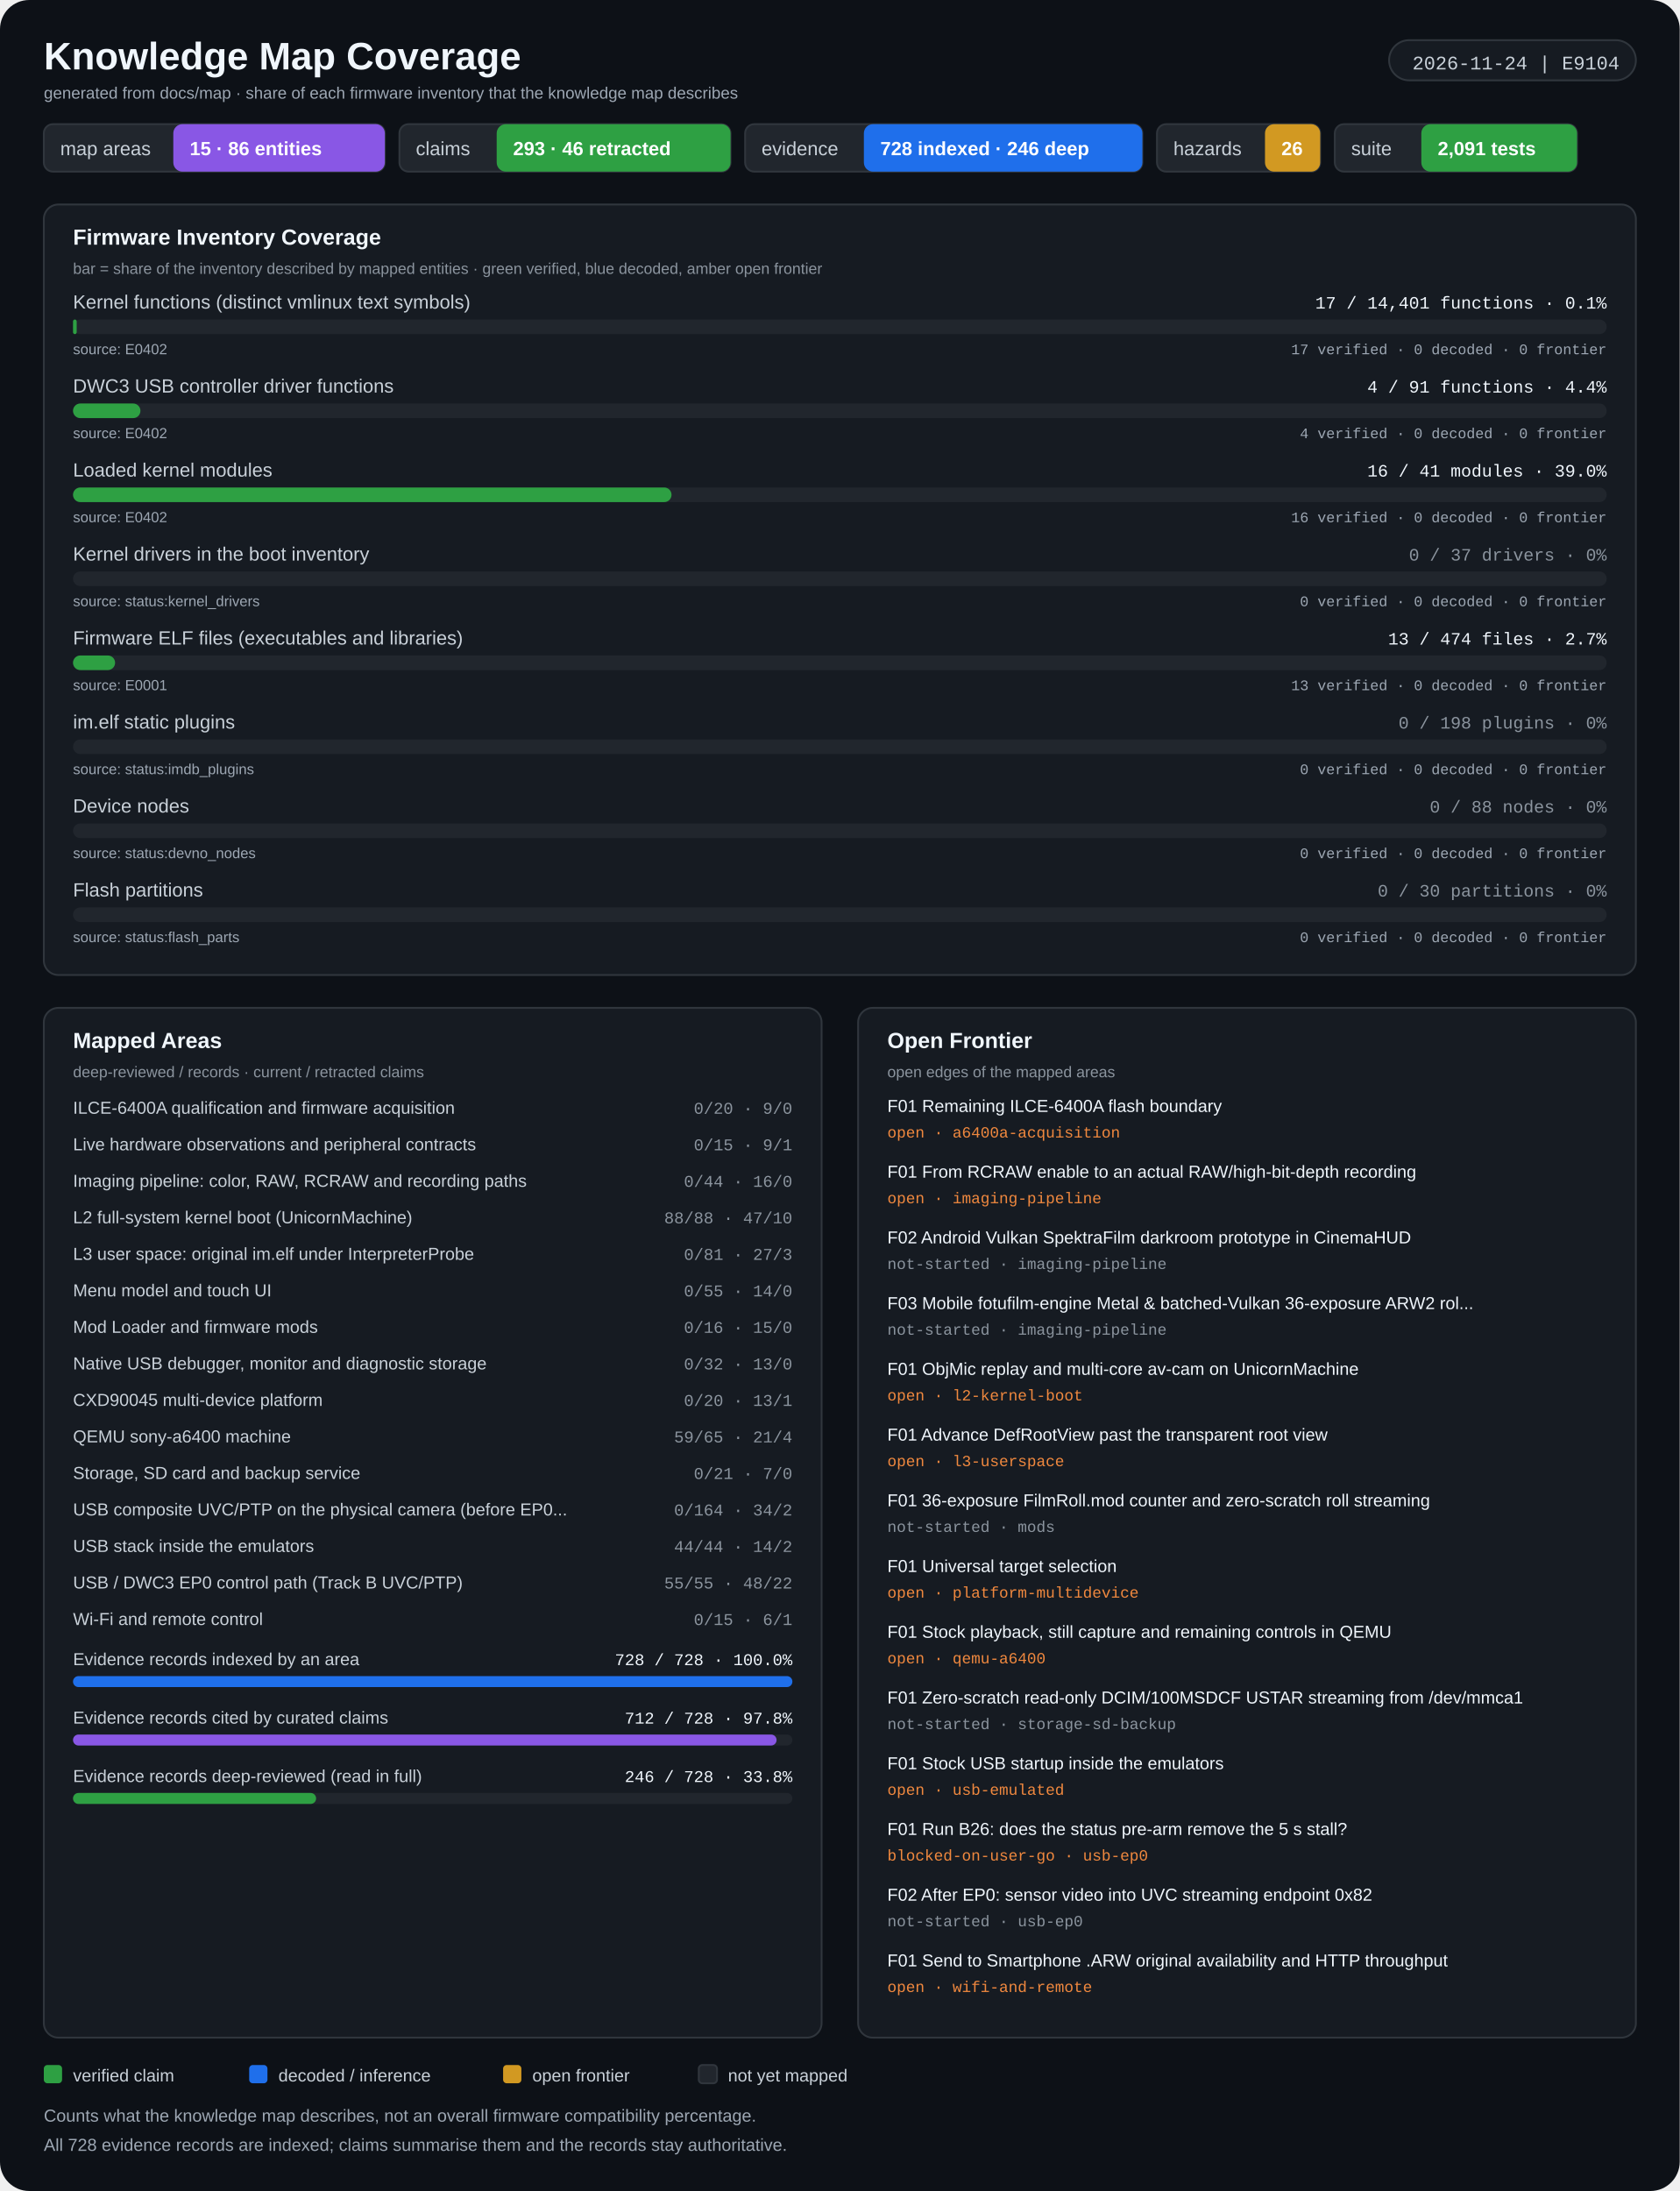
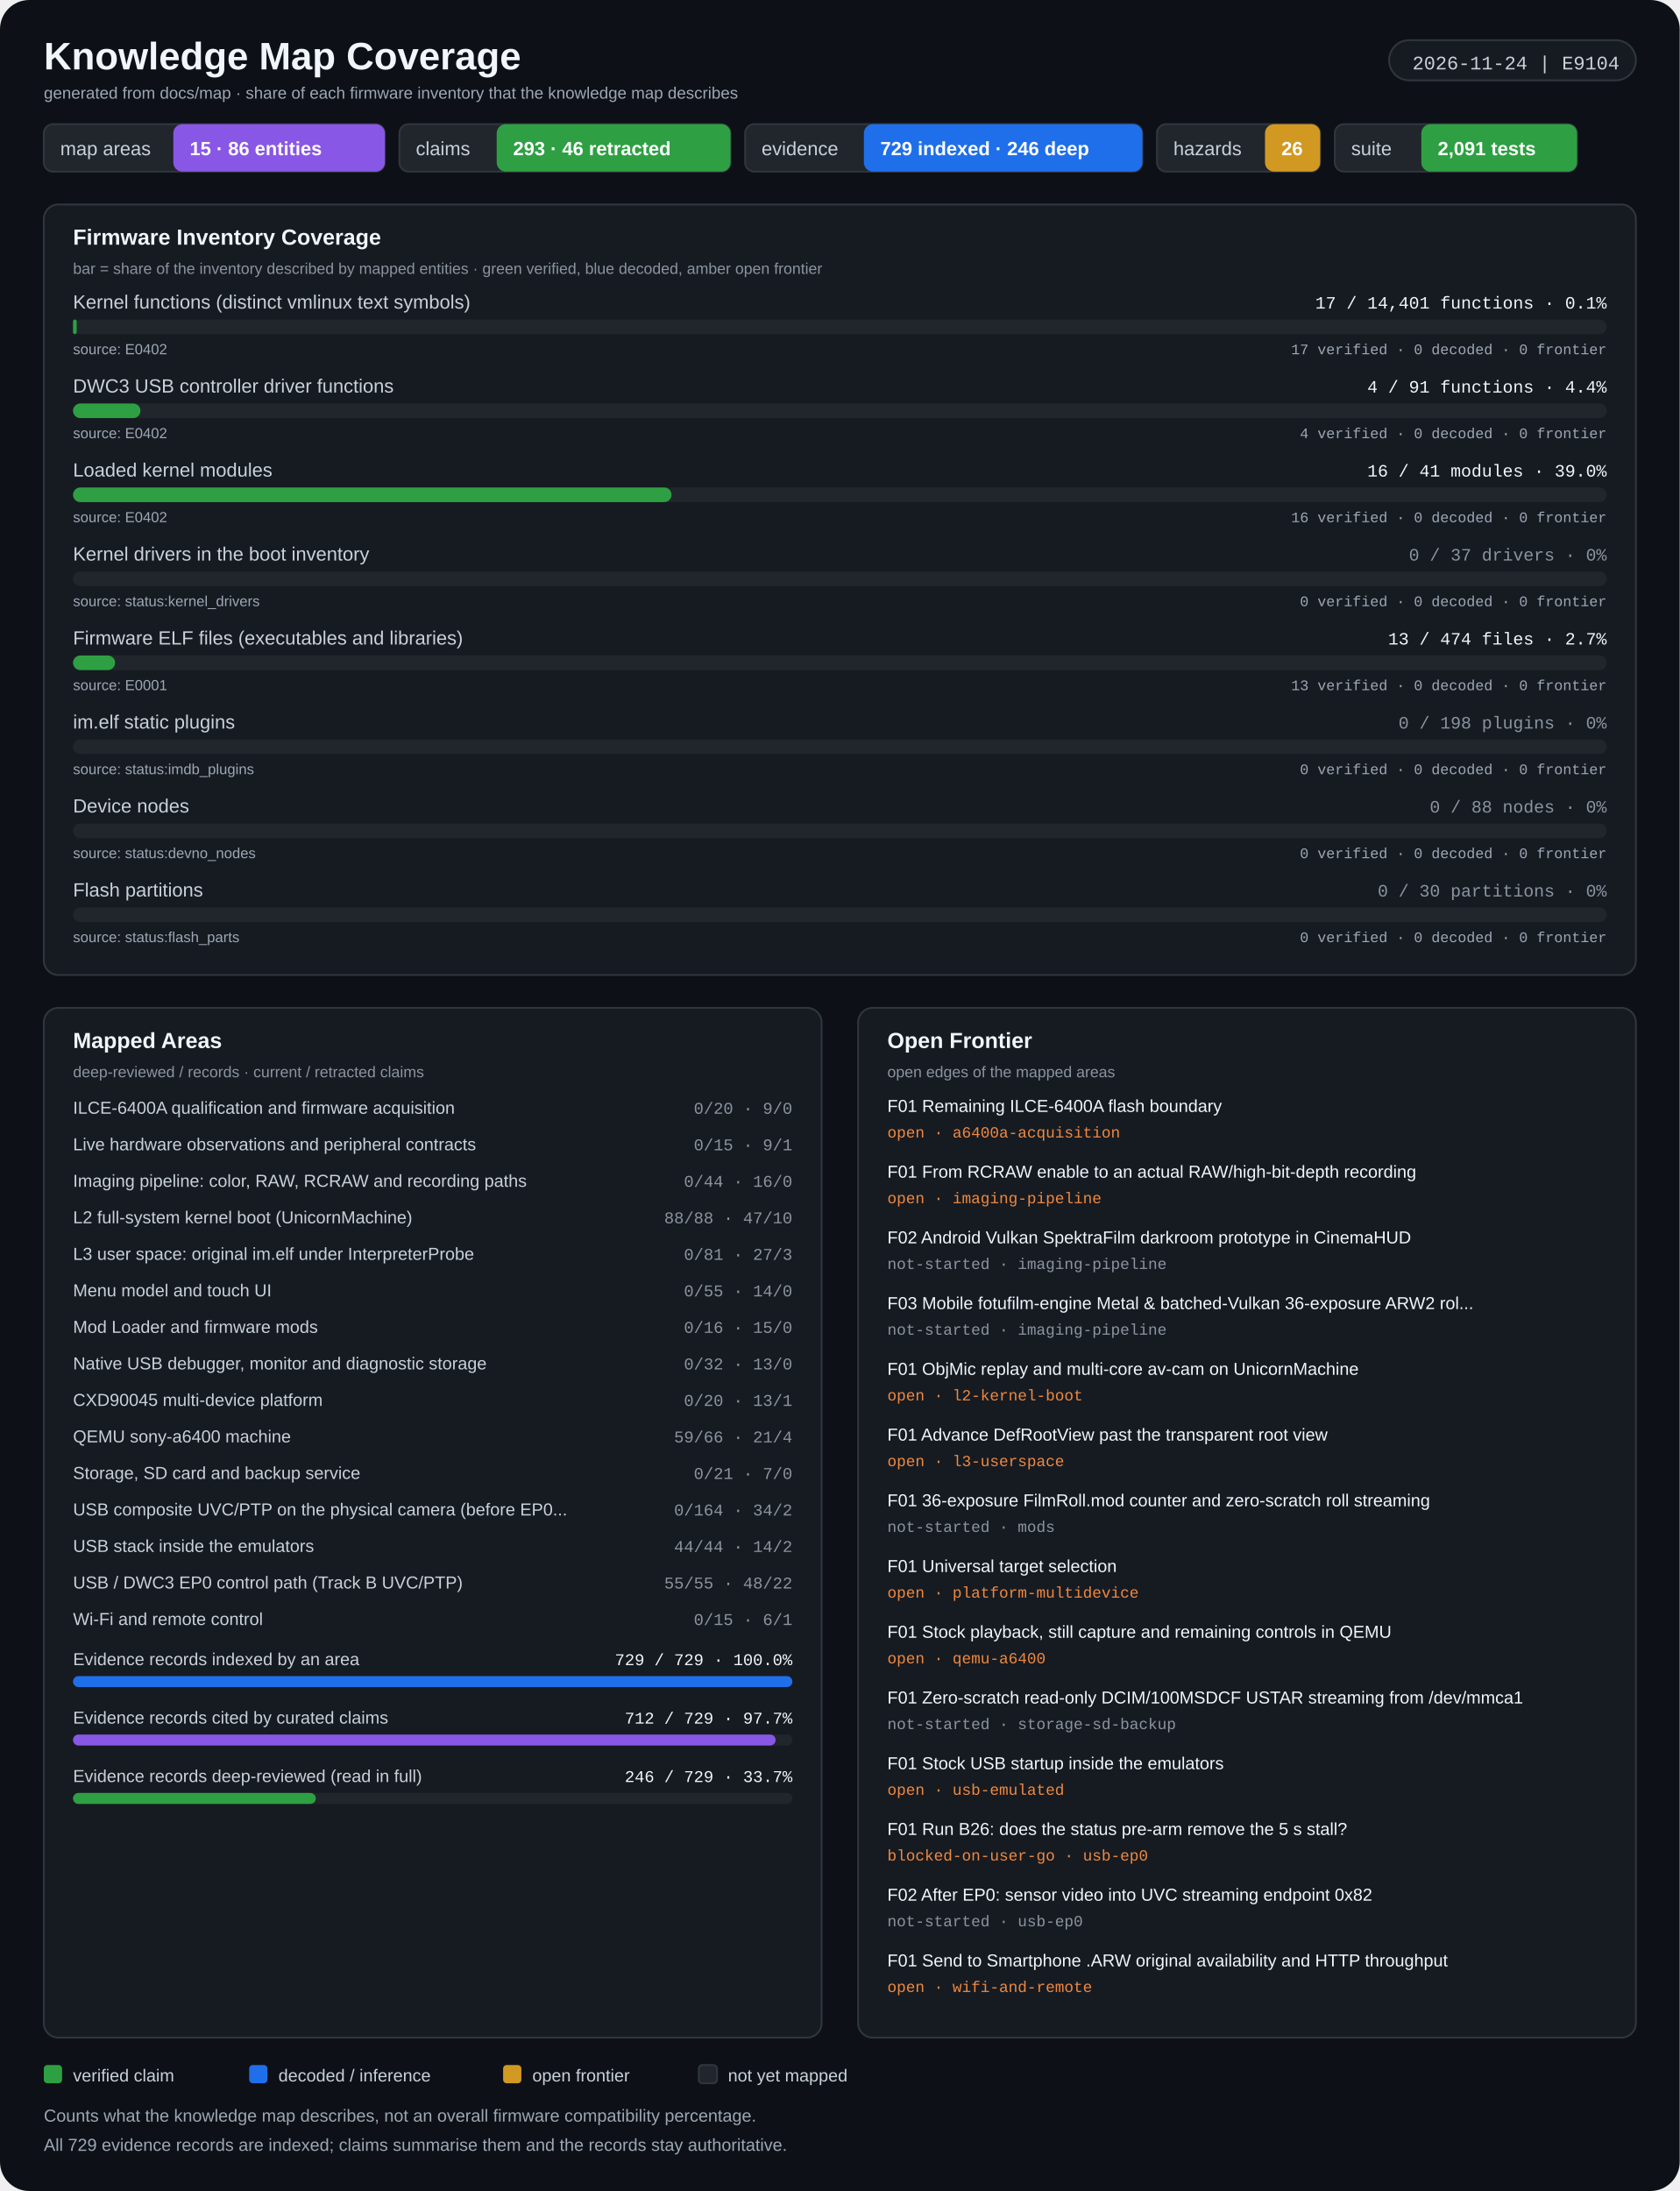
<svg xmlns="http://www.w3.org/2000/svg" width="920" height="1200" viewBox="0 0 920 1200" role="img" aria-labelledby="title desc">
  <rect width="920" height="1200" rx="16" fill="#0d1117" />
  <g>
    <text x="24" y="38" fill="#f0f6fc" font-size="21" font-weight="700" font-family="Segoe UI, Arial, sans-serif" text-anchor="start">Knowledge Map Coverage</text>
    <text x="24" y="54" fill="#9da7b3" font-size="9" font-weight="400" font-family="Segoe UI, Arial, sans-serif" text-anchor="start">generated from docs/map · share of each firmware inventory that the knowledge map describes</text>
    <rect x="760.82" y="22" width="135.18" height="22" rx="11" fill="#161b22" stroke="#30363d" stroke-width="1" />
    <text x="887" y="38" fill="#c9d1d9" font-size="10.5" font-weight="400" font-family="Consolas, 'Courier New', monospace" text-anchor="end">2026-11-24 | E9104</text>
    <rect x="24" y="68" width="186.763" height="26" rx="5" fill="#21262d" stroke="#30363d" stroke-width="1" />
    <rect x="94.92" y="68" width="115.843" height="26" rx="5" fill="#8957e5" />
    <text x="33" y="85" fill="#c9d1d9" font-size="10.5" font-weight="400" font-family="Segoe UI, Arial, sans-serif" text-anchor="start">map areas</text>
    <text x="103.92" y="85" fill="#ffffff" font-size="10.5" font-weight="700" font-family="Segoe UI, Arial, sans-serif" text-anchor="start">15 · 86 entities</text>
    <rect x="218.763" y="68" width="181.354" height="26" rx="5" fill="#21262d" stroke="#30363d" stroke-width="1" />
    <rect x="272.043" y="68" width="128.074" height="26" rx="5" fill="#2ea043" />
    <text x="227.763" y="85" fill="#c9d1d9" font-size="10.5" font-weight="400" font-family="Segoe UI, Arial, sans-serif" text-anchor="start">claims</text>
    <text x="281.043" y="85" fill="#ffffff" font-size="10.5" font-weight="700" font-family="Segoe UI, Arial, sans-serif" text-anchor="start">293 · 46 retracted</text>
    <rect x="408.117" y="68" width="217.574" height="26" rx="5" fill="#21262d" stroke="#30363d" stroke-width="1" />
    <rect x="473.157" y="68" width="152.534" height="26" rx="5" fill="#1f6feb" />
    <text x="417.117" y="85" fill="#c9d1d9" font-size="10.5" font-weight="400" font-family="Segoe UI, Arial, sans-serif" text-anchor="start">evidence</text>
-     <text x="482.157" y="85" fill="#ffffff" font-size="10.5" font-weight="700" font-family="Segoe UI, Arial, sans-serif" text-anchor="start">728 indexed · 246 deep</text>
+     <text x="482.157" y="85" fill="#ffffff" font-size="10.5" font-weight="700" font-family="Segoe UI, Arial, sans-serif" text-anchor="start">729 indexed · 246 deep</text>
    <rect x="633.691" y="68" width="89.39" height="26" rx="5" fill="#21262d" stroke="#30363d" stroke-width="1" />
    <rect x="692.851" y="68" width="30.23" height="26" rx="5" fill="#d29922" />
    <text x="642.691" y="85" fill="#c9d1d9" font-size="10.5" font-weight="400" font-family="Segoe UI, Arial, sans-serif" text-anchor="start">hazards</text>
    <text x="701.851" y="85" fill="#ffffff" font-size="10.5" font-weight="700" font-family="Segoe UI, Arial, sans-serif" text-anchor="start">26</text>
    <rect x="731.082" y="68" width="132.667" height="26" rx="5" fill="#21262d" stroke="#30363d" stroke-width="1" />
    <rect x="778.482" y="68" width="85.267" height="26" rx="5" fill="#2ea043" />
    <text x="740.082" y="85" fill="#c9d1d9" font-size="10.5" font-weight="400" font-family="Segoe UI, Arial, sans-serif" text-anchor="start">suite</text>
    <text x="787.482" y="85" fill="#ffffff" font-size="10.5" font-weight="700" font-family="Segoe UI, Arial, sans-serif" text-anchor="start">2,091 tests</text>
    <rect x="24" y="112" width="872" height="422" rx="8" fill="#161b22" stroke="#30363d" stroke-width="1" />
    <text x="40" y="134" fill="#f0f6fc" font-size="12" font-weight="700" font-family="Segoe UI, Arial, sans-serif" text-anchor="start">Firmware Inventory Coverage</text>
    <text x="40" y="150" fill="#8b949e" font-size="8.5" font-weight="400" font-family="Segoe UI, Arial, sans-serif" text-anchor="start">bar = share of the inventory described by mapped entities · green verified, blue decoded, amber open frontier</text>
    <text x="40" y="169" fill="#c9d1d9" font-size="10.5" font-weight="400" font-family="Segoe UI, Arial, sans-serif" text-anchor="start">Kernel functions (distinct vmlinux text symbols)</text>
    <text x="880" y="169" fill="#f0f6fc" font-size="9.5" font-weight="400" font-family="Consolas, 'Courier New', monospace" text-anchor="end">17 / 14,401 functions · 0.1%</text>
    <rect x="40" y="175" width="840" height="8" rx="4" fill="#21262d" />
    <rect x="40" y="175" width="2" height="8" rx="1" fill="#2ea043" />
    <text x="40" y="194" fill="#9da7b3" font-size="8" font-weight="400" font-family="Segoe UI, Arial, sans-serif" text-anchor="start">source: E0402</text>
    <text x="880" y="194" fill="#9da7b3" font-size="8" font-weight="400" font-family="Consolas, 'Courier New', monospace" text-anchor="end">17 verified · 0 decoded · 0 frontier</text>
    <text x="40" y="215" fill="#c9d1d9" font-size="10.5" font-weight="400" font-family="Segoe UI, Arial, sans-serif" text-anchor="start">DWC3 USB controller driver functions</text>
    <text x="880" y="215" fill="#f0f6fc" font-size="9.5" font-weight="400" font-family="Consolas, 'Courier New', monospace" text-anchor="end">4 / 91 functions · 4.4%</text>
    <rect x="40" y="221" width="840" height="8" rx="4" fill="#21262d" />
    <rect x="40" y="221" width="36.923" height="8" rx="4" fill="#2ea043" />
    <text x="40" y="240" fill="#9da7b3" font-size="8" font-weight="400" font-family="Segoe UI, Arial, sans-serif" text-anchor="start">source: E0402</text>
    <text x="880" y="240" fill="#9da7b3" font-size="8" font-weight="400" font-family="Consolas, 'Courier New', monospace" text-anchor="end">4 verified · 0 decoded · 0 frontier</text>
    <text x="40" y="261" fill="#c9d1d9" font-size="10.5" font-weight="400" font-family="Segoe UI, Arial, sans-serif" text-anchor="start">Loaded kernel modules</text>
    <text x="880" y="261" fill="#f0f6fc" font-size="9.5" font-weight="400" font-family="Consolas, 'Courier New', monospace" text-anchor="end">16 / 41 modules · 39.0%</text>
    <rect x="40" y="267" width="840" height="8" rx="4" fill="#21262d" />
    <rect x="40" y="267" width="327.805" height="8" rx="4" fill="#2ea043" />
    <text x="40" y="286" fill="#9da7b3" font-size="8" font-weight="400" font-family="Segoe UI, Arial, sans-serif" text-anchor="start">source: E0402</text>
    <text x="880" y="286" fill="#9da7b3" font-size="8" font-weight="400" font-family="Consolas, 'Courier New', monospace" text-anchor="end">16 verified · 0 decoded · 0 frontier</text>
    <text x="40" y="307" fill="#c9d1d9" font-size="10.5" font-weight="400" font-family="Segoe UI, Arial, sans-serif" text-anchor="start">Kernel drivers in the boot inventory</text>
    <text x="880" y="307" fill="#8b949e" font-size="9.5" font-weight="400" font-family="Consolas, 'Courier New', monospace" text-anchor="end">0 / 37 drivers · 0%</text>
    <rect x="40" y="313" width="840" height="8" rx="4" fill="#21262d" />
    <text x="40" y="332" fill="#9da7b3" font-size="8" font-weight="400" font-family="Segoe UI, Arial, sans-serif" text-anchor="start">source: status:kernel_drivers</text>
    <text x="880" y="332" fill="#9da7b3" font-size="8" font-weight="400" font-family="Consolas, 'Courier New', monospace" text-anchor="end">0 verified · 0 decoded · 0 frontier</text>
    <text x="40" y="353" fill="#c9d1d9" font-size="10.5" font-weight="400" font-family="Segoe UI, Arial, sans-serif" text-anchor="start">Firmware ELF files (executables and libraries)</text>
    <text x="880" y="353" fill="#f0f6fc" font-size="9.5" font-weight="400" font-family="Consolas, 'Courier New', monospace" text-anchor="end">13 / 474 files · 2.7%</text>
    <rect x="40" y="359" width="840" height="8" rx="4" fill="#21262d" />
    <rect x="40" y="359" width="23.038" height="8" rx="4" fill="#2ea043" />
    <text x="40" y="378" fill="#9da7b3" font-size="8" font-weight="400" font-family="Segoe UI, Arial, sans-serif" text-anchor="start">source: E0001</text>
    <text x="880" y="378" fill="#9da7b3" font-size="8" font-weight="400" font-family="Consolas, 'Courier New', monospace" text-anchor="end">13 verified · 0 decoded · 0 frontier</text>
    <text x="40" y="399" fill="#c9d1d9" font-size="10.5" font-weight="400" font-family="Segoe UI, Arial, sans-serif" text-anchor="start">im.elf static plugins</text>
    <text x="880" y="399" fill="#8b949e" font-size="9.5" font-weight="400" font-family="Consolas, 'Courier New', monospace" text-anchor="end">0 / 198 plugins · 0%</text>
    <rect x="40" y="405" width="840" height="8" rx="4" fill="#21262d" />
    <text x="40" y="424" fill="#9da7b3" font-size="8" font-weight="400" font-family="Segoe UI, Arial, sans-serif" text-anchor="start">source: status:imdb_plugins</text>
    <text x="880" y="424" fill="#9da7b3" font-size="8" font-weight="400" font-family="Consolas, 'Courier New', monospace" text-anchor="end">0 verified · 0 decoded · 0 frontier</text>
    <text x="40" y="445" fill="#c9d1d9" font-size="10.5" font-weight="400" font-family="Segoe UI, Arial, sans-serif" text-anchor="start">Device nodes</text>
    <text x="880" y="445" fill="#8b949e" font-size="9.5" font-weight="400" font-family="Consolas, 'Courier New', monospace" text-anchor="end">0 / 88 nodes · 0%</text>
    <rect x="40" y="451" width="840" height="8" rx="4" fill="#21262d" />
    <text x="40" y="470" fill="#9da7b3" font-size="8" font-weight="400" font-family="Segoe UI, Arial, sans-serif" text-anchor="start">source: status:devno_nodes</text>
    <text x="880" y="470" fill="#9da7b3" font-size="8" font-weight="400" font-family="Consolas, 'Courier New', monospace" text-anchor="end">0 verified · 0 decoded · 0 frontier</text>
    <text x="40" y="491" fill="#c9d1d9" font-size="10.5" font-weight="400" font-family="Segoe UI, Arial, sans-serif" text-anchor="start">Flash partitions</text>
    <text x="880" y="491" fill="#8b949e" font-size="9.5" font-weight="400" font-family="Consolas, 'Courier New', monospace" text-anchor="end">0 / 30 partitions · 0%</text>
    <rect x="40" y="497" width="840" height="8" rx="4" fill="#21262d" />
    <text x="40" y="516" fill="#9da7b3" font-size="8" font-weight="400" font-family="Segoe UI, Arial, sans-serif" text-anchor="start">source: status:flash_parts</text>
    <text x="880" y="516" fill="#9da7b3" font-size="8" font-weight="400" font-family="Consolas, 'Courier New', monospace" text-anchor="end">0 verified · 0 decoded · 0 frontier</text>
    <rect x="24" y="552" width="426" height="564" rx="8" fill="#161b22" stroke="#30363d" stroke-width="1" />
    <rect x="470" y="552" width="426" height="564" rx="8" fill="#161b22" stroke="#30363d" stroke-width="1" />
    <text x="40" y="574" fill="#f0f6fc" font-size="12" font-weight="700" font-family="Segoe UI, Arial, sans-serif" text-anchor="start">Mapped Areas</text>
    <text x="40" y="590" fill="#8b949e" font-size="8.5" font-weight="400" font-family="Segoe UI, Arial, sans-serif" text-anchor="start">deep-reviewed / records · current / retracted claims</text>
    <text x="486" y="574" fill="#f0f6fc" font-size="12" font-weight="700" font-family="Segoe UI, Arial, sans-serif" text-anchor="start">Open Frontier</text>
    <text x="486" y="590" fill="#8b949e" font-size="8.5" font-weight="400" font-family="Segoe UI, Arial, sans-serif" text-anchor="start">open edges of the mapped areas</text>
    <text x="40" y="610" fill="#c9d1d9" font-size="9.5" font-weight="400" font-family="Segoe UI, Arial, sans-serif" text-anchor="start">ILCE-6400A qualification and firmware acquisition</text>
    <text x="434" y="610" fill="#8b949e" font-size="9" font-weight="400" font-family="Consolas, 'Courier New', monospace" text-anchor="end">0/20 · 9/0</text>
    <text x="40" y="630" fill="#c9d1d9" font-size="9.5" font-weight="400" font-family="Segoe UI, Arial, sans-serif" text-anchor="start">Live hardware observations and peripheral contracts</text>
    <text x="434" y="630" fill="#8b949e" font-size="9" font-weight="400" font-family="Consolas, 'Courier New', monospace" text-anchor="end">0/15 · 9/1</text>
    <text x="40" y="650" fill="#c9d1d9" font-size="9.5" font-weight="400" font-family="Segoe UI, Arial, sans-serif" text-anchor="start">Imaging pipeline: color, RAW, RCRAW and recording paths</text>
    <text x="434" y="650" fill="#8b949e" font-size="9" font-weight="400" font-family="Consolas, 'Courier New', monospace" text-anchor="end">0/44 · 16/0</text>
    <text x="40" y="670" fill="#c9d1d9" font-size="9.5" font-weight="400" font-family="Segoe UI, Arial, sans-serif" text-anchor="start">L2 full-system kernel boot (UnicornMachine)</text>
    <text x="434" y="670" fill="#8b949e" font-size="9" font-weight="400" font-family="Consolas, 'Courier New', monospace" text-anchor="end">88/88 · 47/10</text>
    <text x="40" y="690" fill="#c9d1d9" font-size="9.5" font-weight="400" font-family="Segoe UI, Arial, sans-serif" text-anchor="start">L3 user space: original im.elf under InterpreterProbe</text>
    <text x="434" y="690" fill="#8b949e" font-size="9" font-weight="400" font-family="Consolas, 'Courier New', monospace" text-anchor="end">0/81 · 27/3</text>
    <text x="40" y="710" fill="#c9d1d9" font-size="9.5" font-weight="400" font-family="Segoe UI, Arial, sans-serif" text-anchor="start">Menu model and touch UI</text>
    <text x="434" y="710" fill="#8b949e" font-size="9" font-weight="400" font-family="Consolas, 'Courier New', monospace" text-anchor="end">0/55 · 14/0</text>
    <text x="40" y="730" fill="#c9d1d9" font-size="9.5" font-weight="400" font-family="Segoe UI, Arial, sans-serif" text-anchor="start">Mod Loader and firmware mods</text>
    <text x="434" y="730" fill="#8b949e" font-size="9" font-weight="400" font-family="Consolas, 'Courier New', monospace" text-anchor="end">0/16 · 15/0</text>
    <text x="40" y="750" fill="#c9d1d9" font-size="9.5" font-weight="400" font-family="Segoe UI, Arial, sans-serif" text-anchor="start">Native USB debugger, monitor and diagnostic storage</text>
    <text x="434" y="750" fill="#8b949e" font-size="9" font-weight="400" font-family="Consolas, 'Courier New', monospace" text-anchor="end">0/32 · 13/0</text>
    <text x="40" y="770" fill="#c9d1d9" font-size="9.5" font-weight="400" font-family="Segoe UI, Arial, sans-serif" text-anchor="start">CXD90045 multi-device platform</text>
    <text x="434" y="770" fill="#8b949e" font-size="9" font-weight="400" font-family="Consolas, 'Courier New', monospace" text-anchor="end">0/20 · 13/1</text>
    <text x="40" y="790" fill="#c9d1d9" font-size="9.5" font-weight="400" font-family="Segoe UI, Arial, sans-serif" text-anchor="start">QEMU sony-a6400 machine</text>
-     <text x="434" y="790" fill="#8b949e" font-size="9" font-weight="400" font-family="Consolas, 'Courier New', monospace" text-anchor="end">59/65 · 21/4</text>
+     <text x="434" y="790" fill="#8b949e" font-size="9" font-weight="400" font-family="Consolas, 'Courier New', monospace" text-anchor="end">59/66 · 21/4</text>
    <text x="40" y="810" fill="#c9d1d9" font-size="9.5" font-weight="400" font-family="Segoe UI, Arial, sans-serif" text-anchor="start">Storage, SD card and backup service</text>
    <text x="434" y="810" fill="#8b949e" font-size="9" font-weight="400" font-family="Consolas, 'Courier New', monospace" text-anchor="end">0/21 · 7/0</text>
    <text x="40" y="830" fill="#c9d1d9" font-size="9.5" font-weight="400" font-family="Segoe UI, Arial, sans-serif" text-anchor="start">USB composite UVC/PTP on the physical camera (before EP0...</text>
    <text x="434" y="830" fill="#8b949e" font-size="9" font-weight="400" font-family="Consolas, 'Courier New', monospace" text-anchor="end">0/164 · 34/2</text>
    <text x="40" y="850" fill="#c9d1d9" font-size="9.5" font-weight="400" font-family="Segoe UI, Arial, sans-serif" text-anchor="start">USB stack inside the emulators</text>
    <text x="434" y="850" fill="#8b949e" font-size="9" font-weight="400" font-family="Consolas, 'Courier New', monospace" text-anchor="end">44/44 · 14/2</text>
    <text x="40" y="870" fill="#c9d1d9" font-size="9.5" font-weight="400" font-family="Segoe UI, Arial, sans-serif" text-anchor="start">USB / DWC3 EP0 control path (Track B UVC/PTP)</text>
    <text x="434" y="870" fill="#8b949e" font-size="9" font-weight="400" font-family="Consolas, 'Courier New', monospace" text-anchor="end">55/55 · 48/22</text>
    <text x="40" y="890" fill="#c9d1d9" font-size="9.5" font-weight="400" font-family="Segoe UI, Arial, sans-serif" text-anchor="start">Wi-Fi and remote control</text>
    <text x="434" y="890" fill="#8b949e" font-size="9" font-weight="400" font-family="Consolas, 'Courier New', monospace" text-anchor="end">0/15 · 6/1</text>
    <text x="40" y="912" fill="#c9d1d9" font-size="9.5" font-weight="400" font-family="Segoe UI, Arial, sans-serif" text-anchor="start">Evidence records indexed by an area</text>
-     <text x="434" y="912" fill="#f0f6fc" font-size="9" font-weight="400" font-family="Consolas, 'Courier New', monospace" text-anchor="end">728 / 728 · 100.0%</text>
+     <text x="434" y="912" fill="#f0f6fc" font-size="9" font-weight="400" font-family="Consolas, 'Courier New', monospace" text-anchor="end">729 / 729 · 100.0%</text>
    <rect x="40" y="918" width="394" height="6" rx="3" fill="#21262d" />
    <rect x="40" y="918" width="394" height="6" rx="3" fill="#1f6feb" />
    <text x="40" y="944" fill="#c9d1d9" font-size="9.5" font-weight="400" font-family="Segoe UI, Arial, sans-serif" text-anchor="start">Evidence records cited by curated claims</text>
-     <text x="434" y="944" fill="#f0f6fc" font-size="9" font-weight="400" font-family="Consolas, 'Courier New', monospace" text-anchor="end">712 / 728 · 97.8%</text>
+     <text x="434" y="944" fill="#f0f6fc" font-size="9" font-weight="400" font-family="Consolas, 'Courier New', monospace" text-anchor="end">712 / 729 · 97.7%</text>
    <rect x="40" y="950" width="394" height="6" rx="3" fill="#21262d" />
-     <rect x="40" y="950" width="385.341" height="6" rx="3" fill="#8957e5" />
+     <rect x="40" y="950" width="384.812" height="6" rx="3" fill="#8957e5" />
    <text x="40" y="976" fill="#c9d1d9" font-size="9.5" font-weight="400" font-family="Segoe UI, Arial, sans-serif" text-anchor="start">Evidence records deep-reviewed (read in full)</text>
-     <text x="434" y="976" fill="#f0f6fc" font-size="9" font-weight="400" font-family="Consolas, 'Courier New', monospace" text-anchor="end">246 / 728 · 33.8%</text>
+     <text x="434" y="976" fill="#f0f6fc" font-size="9" font-weight="400" font-family="Consolas, 'Courier New', monospace" text-anchor="end">246 / 729 · 33.7%</text>
    <rect x="40" y="982" width="394" height="6" rx="3" fill="#21262d" />
-     <rect x="40" y="982" width="133.137" height="6" rx="3" fill="#2ea043" />
+     <rect x="40" y="982" width="132.955" height="6" rx="3" fill="#2ea043" />
    <text x="486" y="609" fill="#f0f6fc" font-size="9.5" font-weight="400" font-family="Segoe UI, Arial, sans-serif" text-anchor="start">F01  Remaining ILCE-6400A flash boundary</text>
    <text x="486" y="623" fill="#f0883e" font-size="8.5" font-weight="400" font-family="Consolas, 'Courier New', monospace" text-anchor="start">open · a6400a-acquisition</text>
    <text x="486" y="645" fill="#f0f6fc" font-size="9.5" font-weight="400" font-family="Segoe UI, Arial, sans-serif" text-anchor="start">F01  From RCRAW enable to an actual RAW/high-bit-depth recording</text>
    <text x="486" y="659" fill="#f0883e" font-size="8.5" font-weight="400" font-family="Consolas, 'Courier New', monospace" text-anchor="start">open · imaging-pipeline</text>
    <text x="486" y="681" fill="#f0f6fc" font-size="9.5" font-weight="400" font-family="Segoe UI, Arial, sans-serif" text-anchor="start">F02  Android Vulkan SpektraFilm darkroom prototype in CinemaHUD</text>
    <text x="486" y="695" fill="#8b949e" font-size="8.5" font-weight="400" font-family="Consolas, 'Courier New', monospace" text-anchor="start">not-started · imaging-pipeline</text>
    <text x="486" y="717" fill="#f0f6fc" font-size="9.5" font-weight="400" font-family="Segoe UI, Arial, sans-serif" text-anchor="start">F03  Mobile fotufilm-engine Metal &amp; batched-Vulkan 36-exposure ARW2 rol...</text>
    <text x="486" y="731" fill="#8b949e" font-size="8.5" font-weight="400" font-family="Consolas, 'Courier New', monospace" text-anchor="start">not-started · imaging-pipeline</text>
    <text x="486" y="753" fill="#f0f6fc" font-size="9.5" font-weight="400" font-family="Segoe UI, Arial, sans-serif" text-anchor="start">F01  ObjMic replay and multi-core av-cam on UnicornMachine</text>
    <text x="486" y="767" fill="#f0883e" font-size="8.5" font-weight="400" font-family="Consolas, 'Courier New', monospace" text-anchor="start">open · l2-kernel-boot</text>
    <text x="486" y="789" fill="#f0f6fc" font-size="9.5" font-weight="400" font-family="Segoe UI, Arial, sans-serif" text-anchor="start">F01  Advance DefRootView past the transparent root view</text>
    <text x="486" y="803" fill="#f0883e" font-size="8.5" font-weight="400" font-family="Consolas, 'Courier New', monospace" text-anchor="start">open · l3-userspace</text>
    <text x="486" y="825" fill="#f0f6fc" font-size="9.5" font-weight="400" font-family="Segoe UI, Arial, sans-serif" text-anchor="start">F01  36-exposure FilmRoll.mod counter and zero-scratch roll streaming</text>
    <text x="486" y="839" fill="#8b949e" font-size="8.5" font-weight="400" font-family="Consolas, 'Courier New', monospace" text-anchor="start">not-started · mods</text>
    <text x="486" y="861" fill="#f0f6fc" font-size="9.5" font-weight="400" font-family="Segoe UI, Arial, sans-serif" text-anchor="start">F01  Universal target selection</text>
    <text x="486" y="875" fill="#f0883e" font-size="8.5" font-weight="400" font-family="Consolas, 'Courier New', monospace" text-anchor="start">open · platform-multidevice</text>
    <text x="486" y="897" fill="#f0f6fc" font-size="9.5" font-weight="400" font-family="Segoe UI, Arial, sans-serif" text-anchor="start">F01  Stock playback, still capture and remaining controls in QEMU</text>
    <text x="486" y="911" fill="#f0883e" font-size="8.5" font-weight="400" font-family="Consolas, 'Courier New', monospace" text-anchor="start">open · qemu-a6400</text>
    <text x="486" y="933" fill="#f0f6fc" font-size="9.5" font-weight="400" font-family="Segoe UI, Arial, sans-serif" text-anchor="start">F01  Zero-scratch read-only DCIM/100MSDCF USTAR streaming from /dev/mmca1</text>
    <text x="486" y="947" fill="#8b949e" font-size="8.5" font-weight="400" font-family="Consolas, 'Courier New', monospace" text-anchor="start">not-started · storage-sd-backup</text>
    <text x="486" y="969" fill="#f0f6fc" font-size="9.5" font-weight="400" font-family="Segoe UI, Arial, sans-serif" text-anchor="start">F01  Stock USB startup inside the emulators</text>
    <text x="486" y="983" fill="#f0883e" font-size="8.5" font-weight="400" font-family="Consolas, 'Courier New', monospace" text-anchor="start">open · usb-emulated</text>
    <text x="486" y="1005" fill="#f0f6fc" font-size="9.5" font-weight="400" font-family="Segoe UI, Arial, sans-serif" text-anchor="start">F01  Run B26: does the status pre-arm remove the 5 s stall?</text>
    <text x="486" y="1019" fill="#f0883e" font-size="8.5" font-weight="400" font-family="Consolas, 'Courier New', monospace" text-anchor="start">blocked-on-user-go · usb-ep0</text>
    <text x="486" y="1041" fill="#f0f6fc" font-size="9.5" font-weight="400" font-family="Segoe UI, Arial, sans-serif" text-anchor="start">F02  After EP0: sensor video into UVC streaming endpoint 0x82</text>
    <text x="486" y="1055" fill="#8b949e" font-size="8.5" font-weight="400" font-family="Consolas, 'Courier New', monospace" text-anchor="start">not-started · usb-ep0</text>
    <text x="486" y="1077" fill="#f0f6fc" font-size="9.5" font-weight="400" font-family="Segoe UI, Arial, sans-serif" text-anchor="start">F01  Send to Smartphone .ARW original availability and HTTP throughput</text>
    <text x="486" y="1091" fill="#f0883e" font-size="8.5" font-weight="400" font-family="Consolas, 'Courier New', monospace" text-anchor="start">open · wifi-and-remote</text>
    <rect x="24" y="1131" width="10" height="10" rx="2" fill="#2ea043" />
    <text x="40" y="1140" fill="#c9d1d9" font-size="9.5" font-weight="400" font-family="Segoe UI, Arial, sans-serif" text-anchor="start">verified claim</text>
    <rect x="136.48" y="1131" width="10" height="10" rx="2" fill="#1f6feb" />
    <text x="152.48" y="1140" fill="#c9d1d9" font-size="9.5" font-weight="400" font-family="Segoe UI, Arial, sans-serif" text-anchor="start">decoded / inference</text>
    <rect x="275.56" y="1131" width="10" height="10" rx="2" fill="#d29922" />
    <text x="291.56" y="1140" fill="#c9d1d9" font-size="9.5" font-weight="400" font-family="Segoe UI, Arial, sans-serif" text-anchor="start">open frontier</text>
    <rect x="382.72" y="1131" width="10" height="10" rx="2" fill="#21262d" stroke="#30363d" stroke-width="1" />
    <text x="398.72" y="1140" fill="#c9d1d9" font-size="9.5" font-weight="400" font-family="Segoe UI, Arial, sans-serif" text-anchor="start">not yet mapped</text>
    <text x="24" y="1162" fill="#9da7b3" font-size="9.5" font-weight="400" font-family="Segoe UI, Arial, sans-serif" text-anchor="start">Counts what the knowledge map describes, not an overall firmware compatibility percentage.</text>
-     <text x="24" y="1178" fill="#9da7b3" font-size="9.5" font-weight="400" font-family="Segoe UI, Arial, sans-serif" text-anchor="start">All 728 evidence records are indexed; claims summarise them and the records stay authoritative.</text>
+     <text x="24" y="1178" fill="#9da7b3" font-size="9.5" font-weight="400" font-family="Segoe UI, Arial, sans-serif" text-anchor="start">All 729 evidence records are indexed; claims summarise them and the records stay authoritative.</text>
  </g>
</svg>
